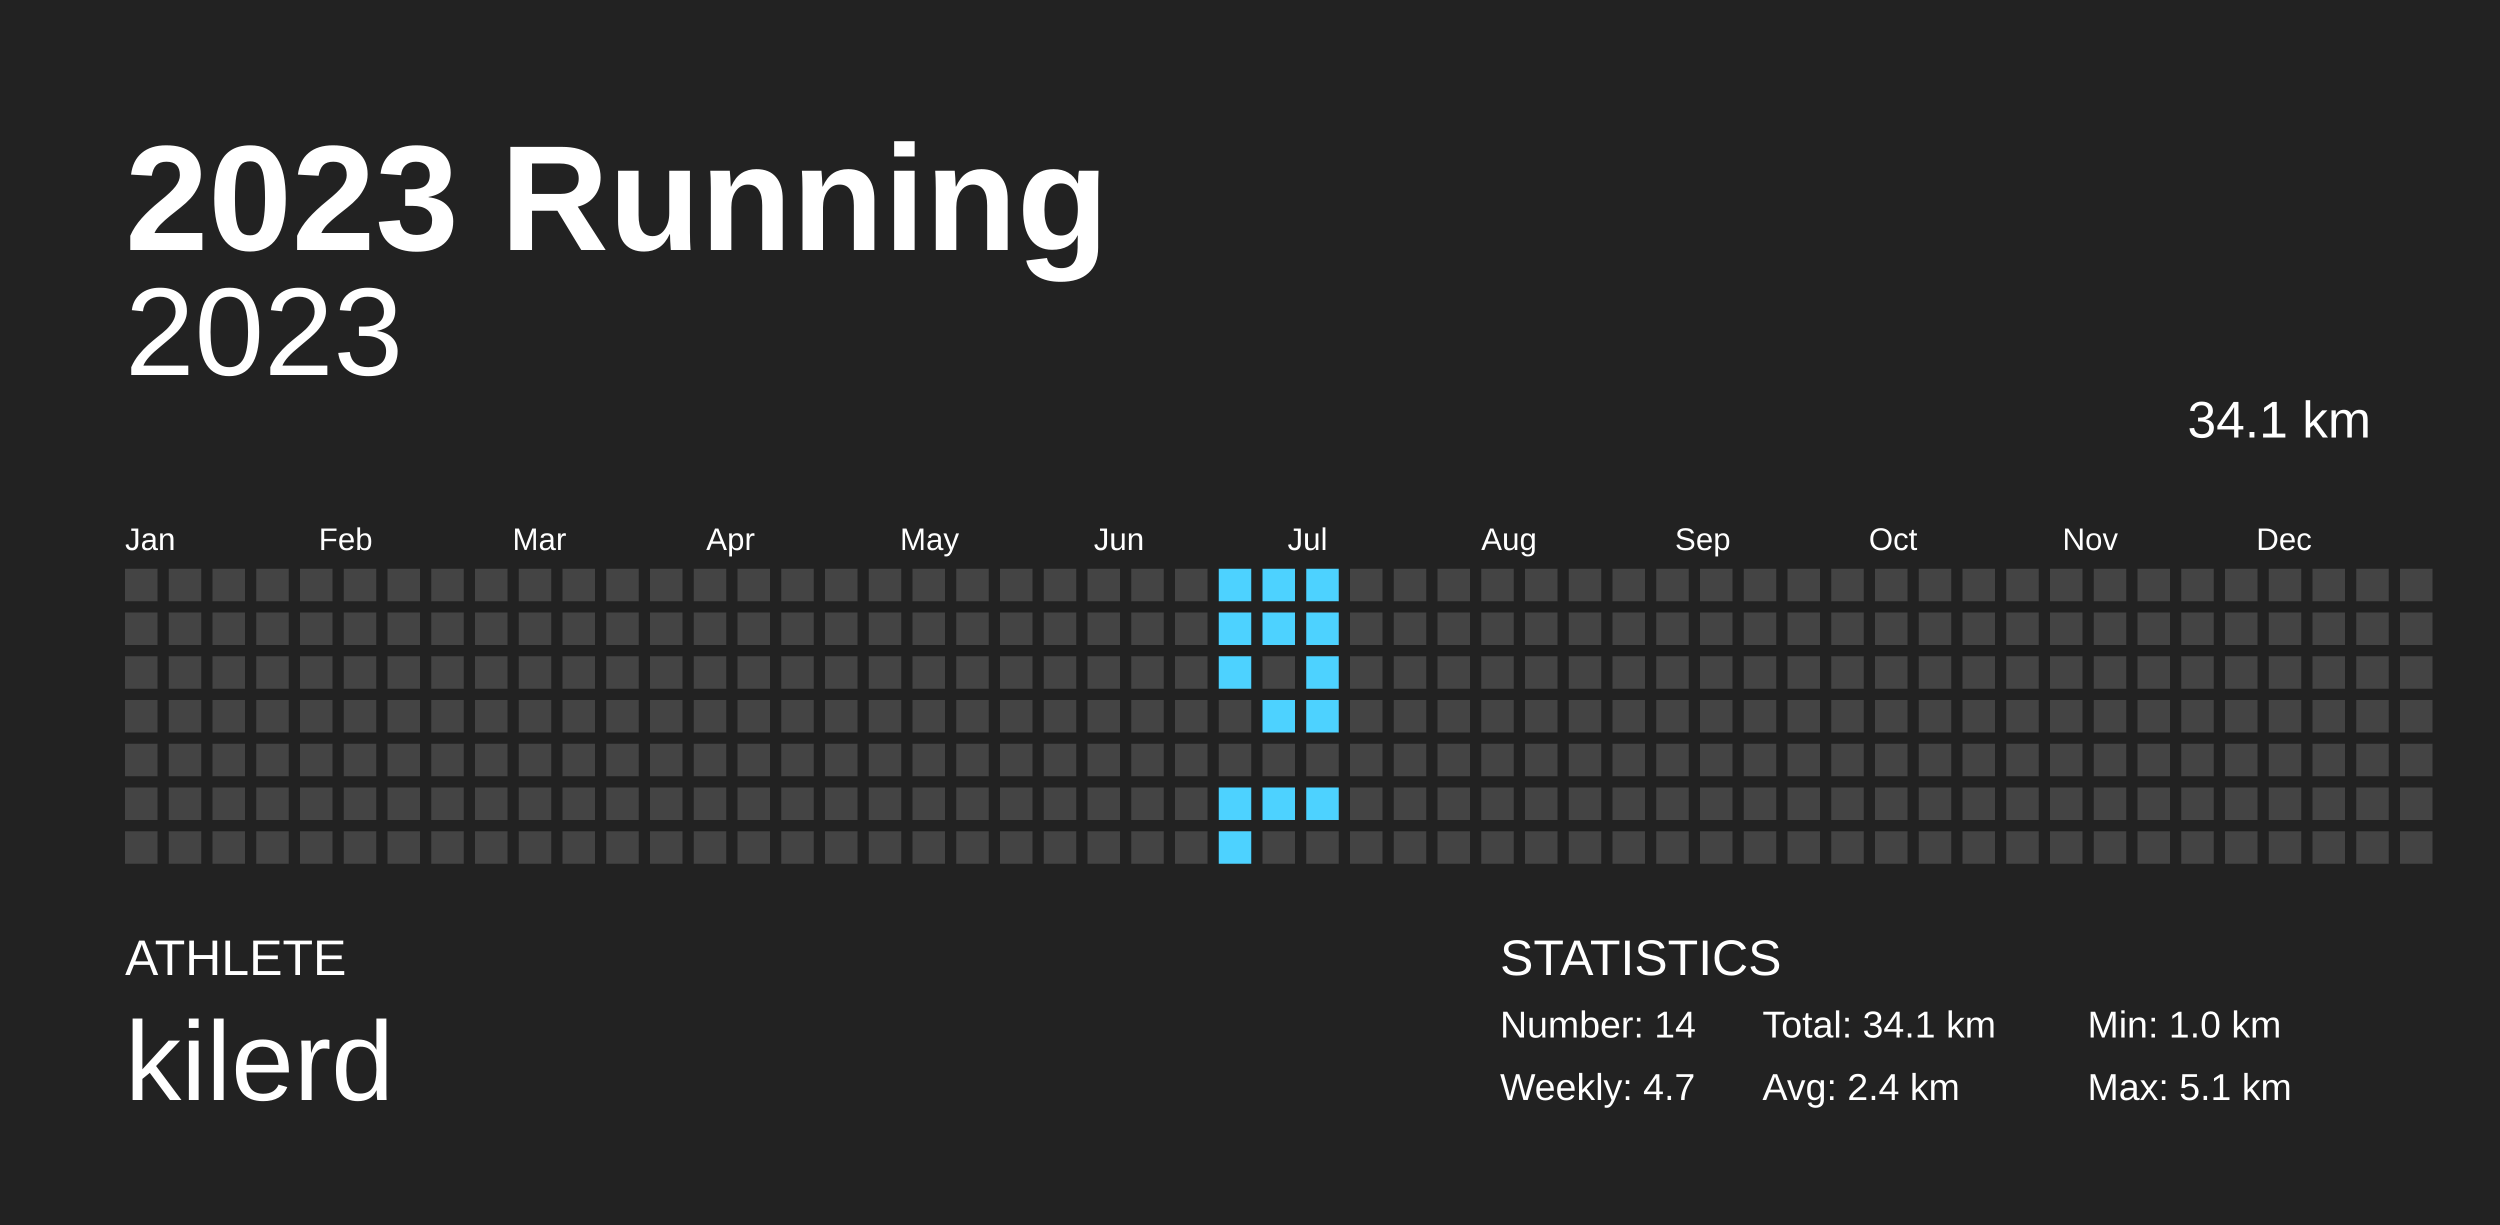
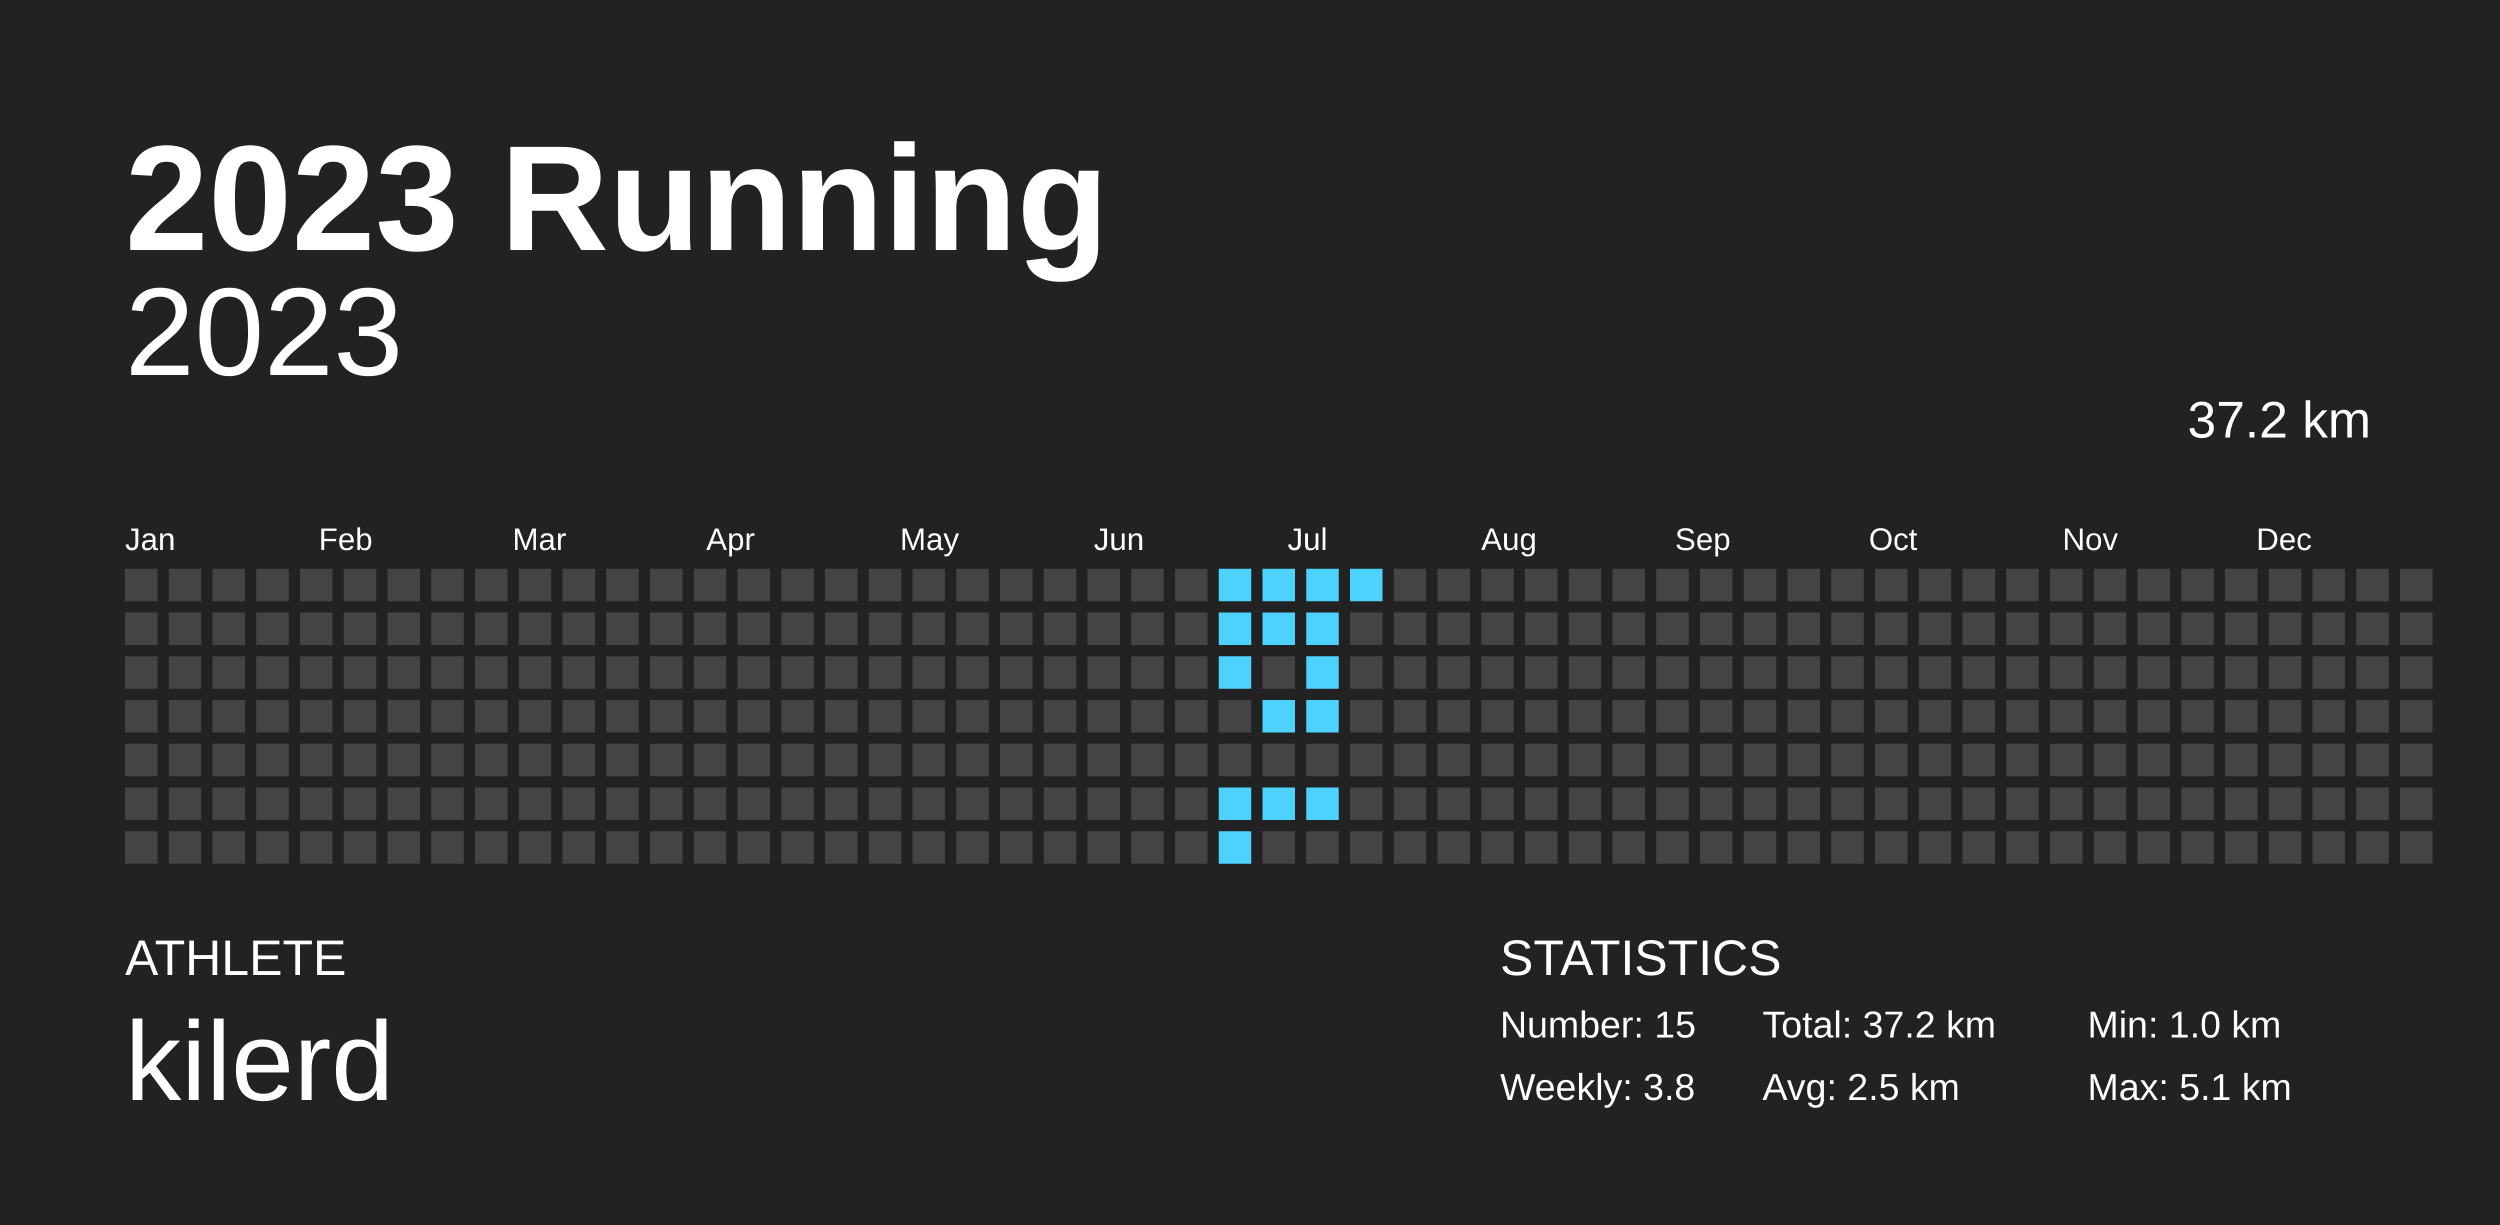
<svg xmlns="http://www.w3.org/2000/svg" baseProfile="full" height="98mm" version="1.1" viewBox="0,0,200,98" width="200mm">
  <defs />
  <rect fill="#222222" height="98" width="200" x="0" y="0" />
  <text fill="#FFFFFF" style="font-size:12px; font-family:Arial; font-weight:bold;" x="10" y="20">2023 Running</text>
  <text fill="#FFFFFF" style="font-size:4px; font-family:Arial" x="10" y="78">ATHLETE</text>
  <text fill="#FFFFFF" style="font-size:9px; font-family:Arial" x="10" y="88">kilerd</text>
  <text fill="#FFFFFF" style="font-size:4px; font-family:Arial" x="120" y="78">STATISTICS</text>
-   <text fill="#FFFFFF" style="font-size:3px; font-family:Arial" x="120" y="83">Number: 14</text>
-   <text fill="#FFFFFF" style="font-size:3px; font-family:Arial" x="120" y="88">Weekly: 4.7</text>
-   <text fill="#FFFFFF" style="font-size:3px; font-family:Arial" x="141" y="83">Total: 34.1 km</text>
-   <text fill="#FFFFFF" style="font-size:3px; font-family:Arial" x="141" y="88">Avg: 2.4 km</text>
+   <text fill="#FFFFFF" style="font-size:3px; font-family:Arial" x="120" y="83">Number: 15</text>
+   <text fill="#FFFFFF" style="font-size:3px; font-family:Arial" x="120" y="88">Weekly: 3.8</text>
+   <text fill="#FFFFFF" style="font-size:3px; font-family:Arial" x="141" y="83">Total: 37.2 km</text>
+   <text fill="#FFFFFF" style="font-size:3px; font-family:Arial" x="141" y="88">Avg: 2.5 km</text>
  <text fill="#FFFFFF" style="font-size:3px; font-family:Arial" x="167" y="83">Min: 1.0 km</text>
  <text fill="#FFFFFF" style="font-size:3px; font-family:Arial" x="167" y="88">Max: 5.1 km</text>
  <text alignment-baseline="hanging" fill="#FFFFFF" style="font-size:10.0px; font-family:Arial;" x="10" y="30">2023</text>
-   <text alignment-baseline="hanging" fill="#FFFFFF" style="font-size:4.125px; font-family:Arial;" x="175" y="35">34.1 km</text>
+   <text alignment-baseline="hanging" fill="#FFFFFF" style="font-size:4.125px; font-family:Arial;" x="175" y="35">37.2 km</text>
  <text fill="#FFFFFF" style="font-size:2.5px; font-family:Arial" x="10.0" y="44">Jan</text>
  <text fill="#FFFFFF" style="font-size:2.5px; font-family:Arial" x="25.5" y="44">Feb</text>
  <text fill="#FFFFFF" style="font-size:2.5px; font-family:Arial" x="41.0" y="44">Mar</text>
  <text fill="#FFFFFF" style="font-size:2.5px; font-family:Arial" x="56.5" y="44">Apr</text>
  <text fill="#FFFFFF" style="font-size:2.5px; font-family:Arial" x="72.0" y="44">May</text>
  <text fill="#FFFFFF" style="font-size:2.5px; font-family:Arial" x="87.5" y="44">Jun</text>
  <text fill="#FFFFFF" style="font-size:2.5px; font-family:Arial" x="103.0" y="44">Jul</text>
  <text fill="#FFFFFF" style="font-size:2.5px; font-family:Arial" x="118.5" y="44">Aug</text>
  <text fill="#FFFFFF" style="font-size:2.5px; font-family:Arial" x="134.0" y="44">Sep</text>
  <text fill="#FFFFFF" style="font-size:2.5px; font-family:Arial" x="149.5" y="44">Oct</text>
  <text fill="#FFFFFF" style="font-size:2.5px; font-family:Arial" x="165.0" y="44">Nov</text>
  <text fill="#FFFFFF" style="font-size:2.5px; font-family:Arial" x="180.5" y="44">Dec</text>
  <rect fill="#444444" height="2.6" width="2.6" x="10.0" y="45.5" />
  <rect fill="#444444" height="2.6" width="2.6" x="10.0" y="49.0" />
  <rect fill="#444444" height="2.6" width="2.6" x="10.0" y="52.5" />
  <rect fill="#444444" height="2.6" width="2.6" x="10.0" y="56.0" />
  <rect fill="#444444" height="2.6" width="2.6" x="10.0" y="59.5" />
  <rect fill="#444444" height="2.6" width="2.6" x="10.0" y="63.0" />
  <rect fill="#444444" height="2.6" width="2.6" x="10.0" y="66.5" />
  <rect fill="#444444" height="2.6" width="2.6" x="13.5" y="45.5" />
  <rect fill="#444444" height="2.6" width="2.6" x="13.5" y="49.0" />
  <rect fill="#444444" height="2.6" width="2.6" x="13.5" y="52.5" />
  <rect fill="#444444" height="2.6" width="2.6" x="13.5" y="56.0" />
  <rect fill="#444444" height="2.6" width="2.6" x="13.5" y="59.5" />
  <rect fill="#444444" height="2.6" width="2.6" x="13.5" y="63.0" />
  <rect fill="#444444" height="2.6" width="2.6" x="13.5" y="66.5" />
  <rect fill="#444444" height="2.6" width="2.6" x="17.0" y="45.5" />
  <rect fill="#444444" height="2.6" width="2.6" x="17.0" y="49.0" />
  <rect fill="#444444" height="2.6" width="2.6" x="17.0" y="52.5" />
  <rect fill="#444444" height="2.6" width="2.6" x="17.0" y="56.0" />
  <rect fill="#444444" height="2.6" width="2.6" x="17.0" y="59.5" />
  <rect fill="#444444" height="2.6" width="2.6" x="17.0" y="63.0" />
  <rect fill="#444444" height="2.6" width="2.6" x="17.0" y="66.5" />
  <rect fill="#444444" height="2.6" width="2.6" x="20.5" y="45.5" />
  <rect fill="#444444" height="2.6" width="2.6" x="20.5" y="49.0" />
  <rect fill="#444444" height="2.6" width="2.6" x="20.5" y="52.5" />
  <rect fill="#444444" height="2.6" width="2.6" x="20.5" y="56.0" />
  <rect fill="#444444" height="2.6" width="2.6" x="20.5" y="59.5" />
  <rect fill="#444444" height="2.6" width="2.6" x="20.5" y="63.0" />
  <rect fill="#444444" height="2.6" width="2.6" x="20.5" y="66.5" />
  <rect fill="#444444" height="2.6" width="2.6" x="24.0" y="45.5" />
  <rect fill="#444444" height="2.6" width="2.6" x="24.0" y="49.0" />
  <rect fill="#444444" height="2.6" width="2.6" x="24.0" y="52.5" />
  <rect fill="#444444" height="2.6" width="2.6" x="24.0" y="56.0" />
  <rect fill="#444444" height="2.6" width="2.6" x="24.0" y="59.5" />
  <rect fill="#444444" height="2.6" width="2.6" x="24.0" y="63.0" />
  <rect fill="#444444" height="2.6" width="2.6" x="24.0" y="66.5" />
  <rect fill="#444444" height="2.6" width="2.6" x="27.5" y="45.5" />
  <rect fill="#444444" height="2.6" width="2.6" x="27.5" y="49.0" />
  <rect fill="#444444" height="2.6" width="2.6" x="27.5" y="52.5" />
  <rect fill="#444444" height="2.6" width="2.6" x="27.5" y="56.0" />
  <rect fill="#444444" height="2.6" width="2.6" x="27.5" y="59.5" />
  <rect fill="#444444" height="2.6" width="2.6" x="27.5" y="63.0" />
  <rect fill="#444444" height="2.6" width="2.6" x="27.5" y="66.5" />
  <rect fill="#444444" height="2.6" width="2.6" x="31.0" y="45.5" />
  <rect fill="#444444" height="2.6" width="2.6" x="31.0" y="49.0" />
  <rect fill="#444444" height="2.6" width="2.6" x="31.0" y="52.5" />
  <rect fill="#444444" height="2.6" width="2.6" x="31.0" y="56.0" />
  <rect fill="#444444" height="2.6" width="2.6" x="31.0" y="59.5" />
  <rect fill="#444444" height="2.6" width="2.6" x="31.0" y="63.0" />
  <rect fill="#444444" height="2.6" width="2.6" x="31.0" y="66.5" />
  <rect fill="#444444" height="2.6" width="2.6" x="34.5" y="45.5" />
  <rect fill="#444444" height="2.6" width="2.6" x="34.5" y="49.0" />
  <rect fill="#444444" height="2.6" width="2.6" x="34.5" y="52.5" />
  <rect fill="#444444" height="2.6" width="2.6" x="34.5" y="56.0" />
  <rect fill="#444444" height="2.6" width="2.6" x="34.5" y="59.5" />
  <rect fill="#444444" height="2.6" width="2.6" x="34.5" y="63.0" />
  <rect fill="#444444" height="2.6" width="2.6" x="34.5" y="66.5" />
  <rect fill="#444444" height="2.6" width="2.6" x="38.0" y="45.5" />
  <rect fill="#444444" height="2.6" width="2.6" x="38.0" y="49.0" />
  <rect fill="#444444" height="2.6" width="2.6" x="38.0" y="52.5" />
  <rect fill="#444444" height="2.6" width="2.6" x="38.0" y="56.0" />
  <rect fill="#444444" height="2.6" width="2.6" x="38.0" y="59.5" />
  <rect fill="#444444" height="2.6" width="2.6" x="38.0" y="63.0" />
  <rect fill="#444444" height="2.6" width="2.6" x="38.0" y="66.5" />
  <rect fill="#444444" height="2.6" width="2.6" x="41.5" y="45.5" />
  <rect fill="#444444" height="2.6" width="2.6" x="41.5" y="49.0" />
  <rect fill="#444444" height="2.6" width="2.6" x="41.5" y="52.5" />
  <rect fill="#444444" height="2.6" width="2.6" x="41.5" y="56.0" />
  <rect fill="#444444" height="2.6" width="2.6" x="41.5" y="59.5" />
  <rect fill="#444444" height="2.6" width="2.6" x="41.5" y="63.0" />
  <rect fill="#444444" height="2.6" width="2.6" x="41.5" y="66.5" />
  <rect fill="#444444" height="2.6" width="2.6" x="45.0" y="45.5" />
  <rect fill="#444444" height="2.6" width="2.6" x="45.0" y="49.0" />
  <rect fill="#444444" height="2.6" width="2.6" x="45.0" y="52.5" />
  <rect fill="#444444" height="2.6" width="2.6" x="45.0" y="56.0" />
  <rect fill="#444444" height="2.6" width="2.6" x="45.0" y="59.5" />
  <rect fill="#444444" height="2.6" width="2.6" x="45.0" y="63.0" />
  <rect fill="#444444" height="2.6" width="2.6" x="45.0" y="66.5" />
  <rect fill="#444444" height="2.6" width="2.6" x="48.5" y="45.5" />
  <rect fill="#444444" height="2.6" width="2.6" x="48.5" y="49.0" />
  <rect fill="#444444" height="2.6" width="2.6" x="48.5" y="52.5" />
  <rect fill="#444444" height="2.6" width="2.6" x="48.5" y="56.0" />
  <rect fill="#444444" height="2.6" width="2.6" x="48.5" y="59.5" />
  <rect fill="#444444" height="2.6" width="2.6" x="48.5" y="63.0" />
  <rect fill="#444444" height="2.6" width="2.6" x="48.5" y="66.5" />
  <rect fill="#444444" height="2.6" width="2.6" x="52.0" y="45.5" />
  <rect fill="#444444" height="2.6" width="2.6" x="52.0" y="49.0" />
  <rect fill="#444444" height="2.6" width="2.6" x="52.0" y="52.5" />
  <rect fill="#444444" height="2.6" width="2.6" x="52.0" y="56.0" />
  <rect fill="#444444" height="2.6" width="2.6" x="52.0" y="59.5" />
  <rect fill="#444444" height="2.6" width="2.6" x="52.0" y="63.0" />
  <rect fill="#444444" height="2.6" width="2.6" x="52.0" y="66.5" />
  <rect fill="#444444" height="2.6" width="2.6" x="55.5" y="45.5" />
  <rect fill="#444444" height="2.6" width="2.6" x="55.5" y="49.0" />
  <rect fill="#444444" height="2.6" width="2.6" x="55.5" y="52.5" />
  <rect fill="#444444" height="2.6" width="2.6" x="55.5" y="56.0" />
  <rect fill="#444444" height="2.6" width="2.6" x="55.5" y="59.5" />
  <rect fill="#444444" height="2.6" width="2.6" x="55.5" y="63.0" />
  <rect fill="#444444" height="2.6" width="2.6" x="55.5" y="66.5" />
  <rect fill="#444444" height="2.6" width="2.6" x="59.0" y="45.5" />
  <rect fill="#444444" height="2.6" width="2.6" x="59.0" y="49.0" />
  <rect fill="#444444" height="2.6" width="2.6" x="59.0" y="52.5" />
  <rect fill="#444444" height="2.6" width="2.6" x="59.0" y="56.0" />
  <rect fill="#444444" height="2.6" width="2.6" x="59.0" y="59.5" />
  <rect fill="#444444" height="2.6" width="2.6" x="59.0" y="63.0" />
  <rect fill="#444444" height="2.6" width="2.6" x="59.0" y="66.5" />
  <rect fill="#444444" height="2.6" width="2.6" x="62.5" y="45.5" />
  <rect fill="#444444" height="2.6" width="2.6" x="62.5" y="49.0" />
  <rect fill="#444444" height="2.6" width="2.6" x="62.5" y="52.5" />
  <rect fill="#444444" height="2.6" width="2.6" x="62.5" y="56.0" />
  <rect fill="#444444" height="2.6" width="2.6" x="62.5" y="59.5" />
  <rect fill="#444444" height="2.6" width="2.6" x="62.5" y="63.0" />
  <rect fill="#444444" height="2.6" width="2.6" x="62.5" y="66.5" />
  <rect fill="#444444" height="2.6" width="2.6" x="66.0" y="45.5" />
  <rect fill="#444444" height="2.6" width="2.6" x="66.0" y="49.0" />
  <rect fill="#444444" height="2.6" width="2.6" x="66.0" y="52.5" />
  <rect fill="#444444" height="2.6" width="2.6" x="66.0" y="56.0" />
  <rect fill="#444444" height="2.6" width="2.6" x="66.0" y="59.5" />
  <rect fill="#444444" height="2.6" width="2.6" x="66.0" y="63.0" />
  <rect fill="#444444" height="2.6" width="2.6" x="66.0" y="66.5" />
  <rect fill="#444444" height="2.6" width="2.6" x="69.5" y="45.5" />
  <rect fill="#444444" height="2.6" width="2.6" x="69.5" y="49.0" />
  <rect fill="#444444" height="2.6" width="2.6" x="69.5" y="52.5" />
  <rect fill="#444444" height="2.6" width="2.6" x="69.5" y="56.0" />
  <rect fill="#444444" height="2.6" width="2.6" x="69.5" y="59.5" />
  <rect fill="#444444" height="2.6" width="2.6" x="69.5" y="63.0" />
  <rect fill="#444444" height="2.6" width="2.6" x="69.5" y="66.5" />
  <rect fill="#444444" height="2.6" width="2.6" x="73.0" y="45.5" />
  <rect fill="#444444" height="2.6" width="2.6" x="73.0" y="49.0" />
  <rect fill="#444444" height="2.6" width="2.6" x="73.0" y="52.5" />
  <rect fill="#444444" height="2.6" width="2.6" x="73.0" y="56.0" />
  <rect fill="#444444" height="2.6" width="2.6" x="73.0" y="59.5" />
  <rect fill="#444444" height="2.6" width="2.6" x="73.0" y="63.0" />
  <rect fill="#444444" height="2.6" width="2.6" x="73.0" y="66.5" />
  <rect fill="#444444" height="2.6" width="2.6" x="76.5" y="45.5" />
  <rect fill="#444444" height="2.6" width="2.6" x="76.5" y="49.0" />
  <rect fill="#444444" height="2.6" width="2.6" x="76.5" y="52.5" />
  <rect fill="#444444" height="2.6" width="2.6" x="76.5" y="56.0" />
  <rect fill="#444444" height="2.6" width="2.6" x="76.5" y="59.5" />
  <rect fill="#444444" height="2.6" width="2.6" x="76.5" y="63.0" />
  <rect fill="#444444" height="2.6" width="2.6" x="76.5" y="66.5" />
  <rect fill="#444444" height="2.6" width="2.6" x="80.0" y="45.5" />
  <rect fill="#444444" height="2.6" width="2.6" x="80.0" y="49.0" />
  <rect fill="#444444" height="2.6" width="2.6" x="80.0" y="52.5" />
  <rect fill="#444444" height="2.6" width="2.6" x="80.0" y="56.0" />
  <rect fill="#444444" height="2.6" width="2.6" x="80.0" y="59.5" />
  <rect fill="#444444" height="2.6" width="2.6" x="80.0" y="63.0" />
  <rect fill="#444444" height="2.6" width="2.6" x="80.0" y="66.5" />
  <rect fill="#444444" height="2.6" width="2.6" x="83.5" y="45.5" />
  <rect fill="#444444" height="2.6" width="2.6" x="83.5" y="49.0" />
  <rect fill="#444444" height="2.6" width="2.6" x="83.5" y="52.5" />
  <rect fill="#444444" height="2.6" width="2.6" x="83.5" y="56.0" />
  <rect fill="#444444" height="2.6" width="2.6" x="83.5" y="59.5" />
  <rect fill="#444444" height="2.6" width="2.6" x="83.5" y="63.0" />
  <rect fill="#444444" height="2.6" width="2.6" x="83.5" y="66.5" />
  <rect fill="#444444" height="2.6" width="2.6" x="87.0" y="45.5" />
  <rect fill="#444444" height="2.6" width="2.6" x="87.0" y="49.0" />
  <rect fill="#444444" height="2.6" width="2.6" x="87.0" y="52.5" />
  <rect fill="#444444" height="2.6" width="2.6" x="87.0" y="56.0" />
  <rect fill="#444444" height="2.6" width="2.6" x="87.0" y="59.5" />
  <rect fill="#444444" height="2.6" width="2.6" x="87.0" y="63.0" />
  <rect fill="#444444" height="2.6" width="2.6" x="87.0" y="66.5" />
  <rect fill="#444444" height="2.6" width="2.6" x="90.5" y="45.5" />
  <rect fill="#444444" height="2.6" width="2.6" x="90.5" y="49.0" />
  <rect fill="#444444" height="2.6" width="2.6" x="90.5" y="52.5" />
  <rect fill="#444444" height="2.6" width="2.6" x="90.5" y="56.0" />
  <rect fill="#444444" height="2.6" width="2.6" x="90.5" y="59.5" />
  <rect fill="#444444" height="2.6" width="2.6" x="90.5" y="63.0" />
  <rect fill="#444444" height="2.6" width="2.6" x="90.5" y="66.5" />
  <rect fill="#444444" height="2.6" width="2.6" x="94.0" y="45.5" />
  <rect fill="#444444" height="2.6" width="2.6" x="94.0" y="49.0" />
  <rect fill="#444444" height="2.6" width="2.6" x="94.0" y="52.5" />
  <rect fill="#444444" height="2.6" width="2.6" x="94.0" y="56.0" />
  <rect fill="#444444" height="2.6" width="2.6" x="94.0" y="59.5" />
  <rect fill="#444444" height="2.6" width="2.6" x="94.0" y="63.0" />
  <rect fill="#444444" height="2.6" width="2.6" x="94.0" y="66.5" />
  <rect fill="#4dd2ff" height="2.6" width="2.6" x="97.5" y="45.5" />
  <rect fill="#4dd2ff" height="2.6" width="2.6" x="97.5" y="49.0" />
  <rect fill="#4dd2ff" height="2.6" width="2.6" x="97.5" y="52.5" />
  <rect fill="#444444" height="2.6" width="2.6" x="97.5" y="56.0" />
  <rect fill="#444444" height="2.6" width="2.6" x="97.5" y="59.5" />
  <rect fill="#4dd2ff" height="2.6" width="2.6" x="97.5" y="63.0" />
  <rect fill="#4dd2ff" height="2.6" width="2.6" x="97.5" y="66.5" />
  <rect fill="#4dd2ff" height="2.6" width="2.6" x="101.0" y="45.5" />
  <rect fill="#4dd2ff" height="2.6" width="2.6" x="101.0" y="49.0" />
  <rect fill="#444444" height="2.6" width="2.6" x="101.0" y="52.5" />
  <rect fill="#4dd2ff" height="2.6" width="2.6" x="101.0" y="56.0" />
  <rect fill="#444444" height="2.6" width="2.6" x="101.0" y="59.5" />
  <rect fill="#4dd2ff" height="2.6" width="2.6" x="101.0" y="63.0" />
  <rect fill="#444444" height="2.6" width="2.6" x="101.0" y="66.5" />
  <rect fill="#4dd2ff" height="2.6" width="2.6" x="104.5" y="45.5" />
  <rect fill="#4dd2ff" height="2.6" width="2.6" x="104.5" y="49.0" />
  <rect fill="#4dd2ff" height="2.6" width="2.6" x="104.5" y="52.5" />
  <rect fill="#4dd2ff" height="2.6" width="2.6" x="104.5" y="56.0" />
  <rect fill="#444444" height="2.6" width="2.6" x="104.5" y="59.5" />
  <rect fill="#4dd2ff" height="2.6" width="2.6" x="104.5" y="63.0" />
  <rect fill="#444444" height="2.6" width="2.6" x="104.5" y="66.5" />
-   <rect fill="#444444" height="2.6" width="2.6" x="108.0" y="45.5" />
+   <rect fill="#4dd2ff" height="2.6" width="2.6" x="108.0" y="45.5" />
  <rect fill="#444444" height="2.6" width="2.6" x="108.0" y="49.0" />
  <rect fill="#444444" height="2.6" width="2.6" x="108.0" y="52.5" />
  <rect fill="#444444" height="2.6" width="2.6" x="108.0" y="56.0" />
  <rect fill="#444444" height="2.6" width="2.6" x="108.0" y="59.5" />
  <rect fill="#444444" height="2.6" width="2.6" x="108.0" y="63.0" />
  <rect fill="#444444" height="2.6" width="2.6" x="108.0" y="66.5" />
  <rect fill="#444444" height="2.6" width="2.6" x="111.5" y="45.5" />
  <rect fill="#444444" height="2.6" width="2.6" x="111.5" y="49.0" />
  <rect fill="#444444" height="2.6" width="2.6" x="111.5" y="52.5" />
  <rect fill="#444444" height="2.6" width="2.6" x="111.5" y="56.0" />
  <rect fill="#444444" height="2.6" width="2.6" x="111.5" y="59.5" />
  <rect fill="#444444" height="2.6" width="2.6" x="111.5" y="63.0" />
  <rect fill="#444444" height="2.6" width="2.6" x="111.5" y="66.5" />
  <rect fill="#444444" height="2.6" width="2.6" x="115.0" y="45.5" />
  <rect fill="#444444" height="2.6" width="2.6" x="115.0" y="49.0" />
  <rect fill="#444444" height="2.6" width="2.6" x="115.0" y="52.5" />
  <rect fill="#444444" height="2.6" width="2.6" x="115.0" y="56.0" />
  <rect fill="#444444" height="2.6" width="2.6" x="115.0" y="59.5" />
  <rect fill="#444444" height="2.6" width="2.6" x="115.0" y="63.0" />
  <rect fill="#444444" height="2.6" width="2.6" x="115.0" y="66.5" />
  <rect fill="#444444" height="2.6" width="2.6" x="118.5" y="45.5" />
  <rect fill="#444444" height="2.6" width="2.6" x="118.5" y="49.0" />
  <rect fill="#444444" height="2.6" width="2.6" x="118.5" y="52.5" />
  <rect fill="#444444" height="2.6" width="2.6" x="118.5" y="56.0" />
  <rect fill="#444444" height="2.6" width="2.6" x="118.5" y="59.5" />
  <rect fill="#444444" height="2.6" width="2.6" x="118.5" y="63.0" />
  <rect fill="#444444" height="2.6" width="2.6" x="118.5" y="66.5" />
  <rect fill="#444444" height="2.6" width="2.6" x="122.0" y="45.5" />
  <rect fill="#444444" height="2.6" width="2.6" x="122.0" y="49.0" />
  <rect fill="#444444" height="2.6" width="2.6" x="122.0" y="52.5" />
  <rect fill="#444444" height="2.6" width="2.6" x="122.0" y="56.0" />
  <rect fill="#444444" height="2.6" width="2.6" x="122.0" y="59.5" />
  <rect fill="#444444" height="2.6" width="2.6" x="122.0" y="63.0" />
  <rect fill="#444444" height="2.6" width="2.6" x="122.0" y="66.5" />
  <rect fill="#444444" height="2.6" width="2.6" x="125.5" y="45.5" />
  <rect fill="#444444" height="2.6" width="2.6" x="125.5" y="49.0" />
  <rect fill="#444444" height="2.6" width="2.6" x="125.5" y="52.5" />
  <rect fill="#444444" height="2.6" width="2.6" x="125.5" y="56.0" />
  <rect fill="#444444" height="2.6" width="2.6" x="125.5" y="59.5" />
  <rect fill="#444444" height="2.6" width="2.6" x="125.5" y="63.0" />
  <rect fill="#444444" height="2.6" width="2.6" x="125.5" y="66.5" />
  <rect fill="#444444" height="2.6" width="2.6" x="129.0" y="45.5" />
  <rect fill="#444444" height="2.6" width="2.6" x="129.0" y="49.0" />
  <rect fill="#444444" height="2.6" width="2.6" x="129.0" y="52.5" />
  <rect fill="#444444" height="2.6" width="2.6" x="129.0" y="56.0" />
  <rect fill="#444444" height="2.6" width="2.6" x="129.0" y="59.5" />
  <rect fill="#444444" height="2.6" width="2.6" x="129.0" y="63.0" />
  <rect fill="#444444" height="2.6" width="2.6" x="129.0" y="66.5" />
  <rect fill="#444444" height="2.6" width="2.6" x="132.5" y="45.5" />
  <rect fill="#444444" height="2.6" width="2.6" x="132.5" y="49.0" />
  <rect fill="#444444" height="2.6" width="2.6" x="132.5" y="52.5" />
  <rect fill="#444444" height="2.6" width="2.6" x="132.5" y="56.0" />
  <rect fill="#444444" height="2.6" width="2.6" x="132.5" y="59.5" />
  <rect fill="#444444" height="2.6" width="2.6" x="132.5" y="63.0" />
  <rect fill="#444444" height="2.6" width="2.6" x="132.5" y="66.5" />
  <rect fill="#444444" height="2.6" width="2.6" x="136.0" y="45.5" />
  <rect fill="#444444" height="2.6" width="2.6" x="136.0" y="49.0" />
  <rect fill="#444444" height="2.6" width="2.6" x="136.0" y="52.5" />
  <rect fill="#444444" height="2.6" width="2.6" x="136.0" y="56.0" />
  <rect fill="#444444" height="2.6" width="2.6" x="136.0" y="59.5" />
  <rect fill="#444444" height="2.6" width="2.6" x="136.0" y="63.0" />
  <rect fill="#444444" height="2.6" width="2.6" x="136.0" y="66.5" />
  <rect fill="#444444" height="2.6" width="2.6" x="139.5" y="45.5" />
  <rect fill="#444444" height="2.6" width="2.6" x="139.5" y="49.0" />
  <rect fill="#444444" height="2.6" width="2.6" x="139.5" y="52.5" />
  <rect fill="#444444" height="2.6" width="2.6" x="139.5" y="56.0" />
  <rect fill="#444444" height="2.6" width="2.6" x="139.5" y="59.5" />
  <rect fill="#444444" height="2.6" width="2.6" x="139.5" y="63.0" />
  <rect fill="#444444" height="2.6" width="2.6" x="139.5" y="66.5" />
  <rect fill="#444444" height="2.6" width="2.6" x="143.0" y="45.5" />
  <rect fill="#444444" height="2.6" width="2.6" x="143.0" y="49.0" />
  <rect fill="#444444" height="2.6" width="2.6" x="143.0" y="52.5" />
  <rect fill="#444444" height="2.6" width="2.6" x="143.0" y="56.0" />
  <rect fill="#444444" height="2.6" width="2.6" x="143.0" y="59.5" />
  <rect fill="#444444" height="2.6" width="2.6" x="143.0" y="63.0" />
  <rect fill="#444444" height="2.6" width="2.6" x="143.0" y="66.5" />
  <rect fill="#444444" height="2.6" width="2.6" x="146.5" y="45.5" />
  <rect fill="#444444" height="2.6" width="2.6" x="146.5" y="49.0" />
  <rect fill="#444444" height="2.6" width="2.6" x="146.5" y="52.5" />
  <rect fill="#444444" height="2.6" width="2.6" x="146.5" y="56.0" />
  <rect fill="#444444" height="2.6" width="2.6" x="146.5" y="59.5" />
  <rect fill="#444444" height="2.6" width="2.6" x="146.5" y="63.0" />
  <rect fill="#444444" height="2.6" width="2.6" x="146.5" y="66.5" />
  <rect fill="#444444" height="2.6" width="2.6" x="150.0" y="45.5" />
  <rect fill="#444444" height="2.6" width="2.6" x="150.0" y="49.0" />
  <rect fill="#444444" height="2.6" width="2.6" x="150.0" y="52.5" />
  <rect fill="#444444" height="2.6" width="2.6" x="150.0" y="56.0" />
  <rect fill="#444444" height="2.6" width="2.6" x="150.0" y="59.5" />
  <rect fill="#444444" height="2.6" width="2.6" x="150.0" y="63.0" />
  <rect fill="#444444" height="2.6" width="2.6" x="150.0" y="66.5" />
  <rect fill="#444444" height="2.6" width="2.6" x="153.5" y="45.5" />
  <rect fill="#444444" height="2.6" width="2.6" x="153.5" y="49.0" />
  <rect fill="#444444" height="2.6" width="2.6" x="153.5" y="52.5" />
  <rect fill="#444444" height="2.6" width="2.6" x="153.5" y="56.0" />
  <rect fill="#444444" height="2.6" width="2.6" x="153.5" y="59.5" />
  <rect fill="#444444" height="2.6" width="2.6" x="153.5" y="63.0" />
  <rect fill="#444444" height="2.6" width="2.6" x="153.5" y="66.5" />
  <rect fill="#444444" height="2.6" width="2.6" x="157.0" y="45.5" />
  <rect fill="#444444" height="2.6" width="2.6" x="157.0" y="49.0" />
  <rect fill="#444444" height="2.6" width="2.6" x="157.0" y="52.5" />
  <rect fill="#444444" height="2.6" width="2.6" x="157.0" y="56.0" />
  <rect fill="#444444" height="2.6" width="2.6" x="157.0" y="59.5" />
  <rect fill="#444444" height="2.6" width="2.6" x="157.0" y="63.0" />
  <rect fill="#444444" height="2.6" width="2.6" x="157.0" y="66.5" />
  <rect fill="#444444" height="2.6" width="2.6" x="160.5" y="45.5" />
  <rect fill="#444444" height="2.6" width="2.6" x="160.5" y="49.0" />
  <rect fill="#444444" height="2.6" width="2.6" x="160.5" y="52.5" />
  <rect fill="#444444" height="2.6" width="2.6" x="160.5" y="56.0" />
  <rect fill="#444444" height="2.6" width="2.6" x="160.5" y="59.5" />
  <rect fill="#444444" height="2.6" width="2.6" x="160.5" y="63.0" />
  <rect fill="#444444" height="2.6" width="2.6" x="160.5" y="66.5" />
  <rect fill="#444444" height="2.6" width="2.6" x="164.0" y="45.5" />
  <rect fill="#444444" height="2.6" width="2.6" x="164.0" y="49.0" />
  <rect fill="#444444" height="2.6" width="2.6" x="164.0" y="52.5" />
  <rect fill="#444444" height="2.6" width="2.6" x="164.0" y="56.0" />
  <rect fill="#444444" height="2.6" width="2.6" x="164.0" y="59.5" />
  <rect fill="#444444" height="2.6" width="2.6" x="164.0" y="63.0" />
  <rect fill="#444444" height="2.6" width="2.6" x="164.0" y="66.5" />
  <rect fill="#444444" height="2.6" width="2.6" x="167.5" y="45.5" />
  <rect fill="#444444" height="2.6" width="2.6" x="167.5" y="49.0" />
  <rect fill="#444444" height="2.6" width="2.6" x="167.5" y="52.5" />
  <rect fill="#444444" height="2.6" width="2.6" x="167.5" y="56.0" />
  <rect fill="#444444" height="2.6" width="2.6" x="167.5" y="59.5" />
  <rect fill="#444444" height="2.6" width="2.6" x="167.5" y="63.0" />
  <rect fill="#444444" height="2.6" width="2.6" x="167.5" y="66.5" />
  <rect fill="#444444" height="2.6" width="2.6" x="171.0" y="45.5" />
  <rect fill="#444444" height="2.6" width="2.6" x="171.0" y="49.0" />
  <rect fill="#444444" height="2.6" width="2.6" x="171.0" y="52.5" />
  <rect fill="#444444" height="2.6" width="2.6" x="171.0" y="56.0" />
  <rect fill="#444444" height="2.6" width="2.6" x="171.0" y="59.5" />
  <rect fill="#444444" height="2.6" width="2.6" x="171.0" y="63.0" />
  <rect fill="#444444" height="2.6" width="2.6" x="171.0" y="66.5" />
  <rect fill="#444444" height="2.6" width="2.6" x="174.5" y="45.5" />
  <rect fill="#444444" height="2.6" width="2.6" x="174.5" y="49.0" />
  <rect fill="#444444" height="2.6" width="2.6" x="174.5" y="52.5" />
  <rect fill="#444444" height="2.6" width="2.6" x="174.5" y="56.0" />
  <rect fill="#444444" height="2.6" width="2.6" x="174.5" y="59.5" />
  <rect fill="#444444" height="2.6" width="2.6" x="174.5" y="63.0" />
  <rect fill="#444444" height="2.6" width="2.6" x="174.5" y="66.5" />
  <rect fill="#444444" height="2.6" width="2.6" x="178.0" y="45.5" />
  <rect fill="#444444" height="2.6" width="2.6" x="178.0" y="49.0" />
  <rect fill="#444444" height="2.6" width="2.6" x="178.0" y="52.5" />
  <rect fill="#444444" height="2.6" width="2.6" x="178.0" y="56.0" />
  <rect fill="#444444" height="2.6" width="2.6" x="178.0" y="59.5" />
  <rect fill="#444444" height="2.6" width="2.6" x="178.0" y="63.0" />
  <rect fill="#444444" height="2.6" width="2.6" x="178.0" y="66.5" />
  <rect fill="#444444" height="2.6" width="2.6" x="181.5" y="45.5" />
  <rect fill="#444444" height="2.6" width="2.6" x="181.5" y="49.0" />
  <rect fill="#444444" height="2.6" width="2.6" x="181.5" y="52.5" />
  <rect fill="#444444" height="2.6" width="2.6" x="181.5" y="56.0" />
  <rect fill="#444444" height="2.6" width="2.6" x="181.5" y="59.5" />
  <rect fill="#444444" height="2.6" width="2.6" x="181.5" y="63.0" />
  <rect fill="#444444" height="2.6" width="2.6" x="181.5" y="66.5" />
  <rect fill="#444444" height="2.6" width="2.6" x="185.0" y="45.5" />
  <rect fill="#444444" height="2.6" width="2.6" x="185.0" y="49.0" />
  <rect fill="#444444" height="2.6" width="2.6" x="185.0" y="52.5" />
  <rect fill="#444444" height="2.6" width="2.6" x="185.0" y="56.0" />
  <rect fill="#444444" height="2.6" width="2.6" x="185.0" y="59.5" />
  <rect fill="#444444" height="2.6" width="2.6" x="185.0" y="63.0" />
  <rect fill="#444444" height="2.6" width="2.6" x="185.0" y="66.5" />
  <rect fill="#444444" height="2.6" width="2.6" x="188.5" y="45.5" />
  <rect fill="#444444" height="2.6" width="2.6" x="188.5" y="49.0" />
  <rect fill="#444444" height="2.6" width="2.6" x="188.5" y="52.5" />
  <rect fill="#444444" height="2.6" width="2.6" x="188.5" y="56.0" />
  <rect fill="#444444" height="2.6" width="2.6" x="188.5" y="59.5" />
  <rect fill="#444444" height="2.6" width="2.6" x="188.5" y="63.0" />
  <rect fill="#444444" height="2.6" width="2.6" x="188.5" y="66.5" />
  <rect fill="#444444" height="2.6" width="2.6" x="192.0" y="45.5" />
  <rect fill="#444444" height="2.6" width="2.6" x="192.0" y="49.0" />
  <rect fill="#444444" height="2.6" width="2.6" x="192.0" y="52.5" />
  <rect fill="#444444" height="2.6" width="2.6" x="192.0" y="56.0" />
  <rect fill="#444444" height="2.6" width="2.6" x="192.0" y="59.5" />
  <rect fill="#444444" height="2.6" width="2.6" x="192.0" y="63.0" />
  <rect fill="#444444" height="2.6" width="2.6" x="192.0" y="66.5" />
</svg>
